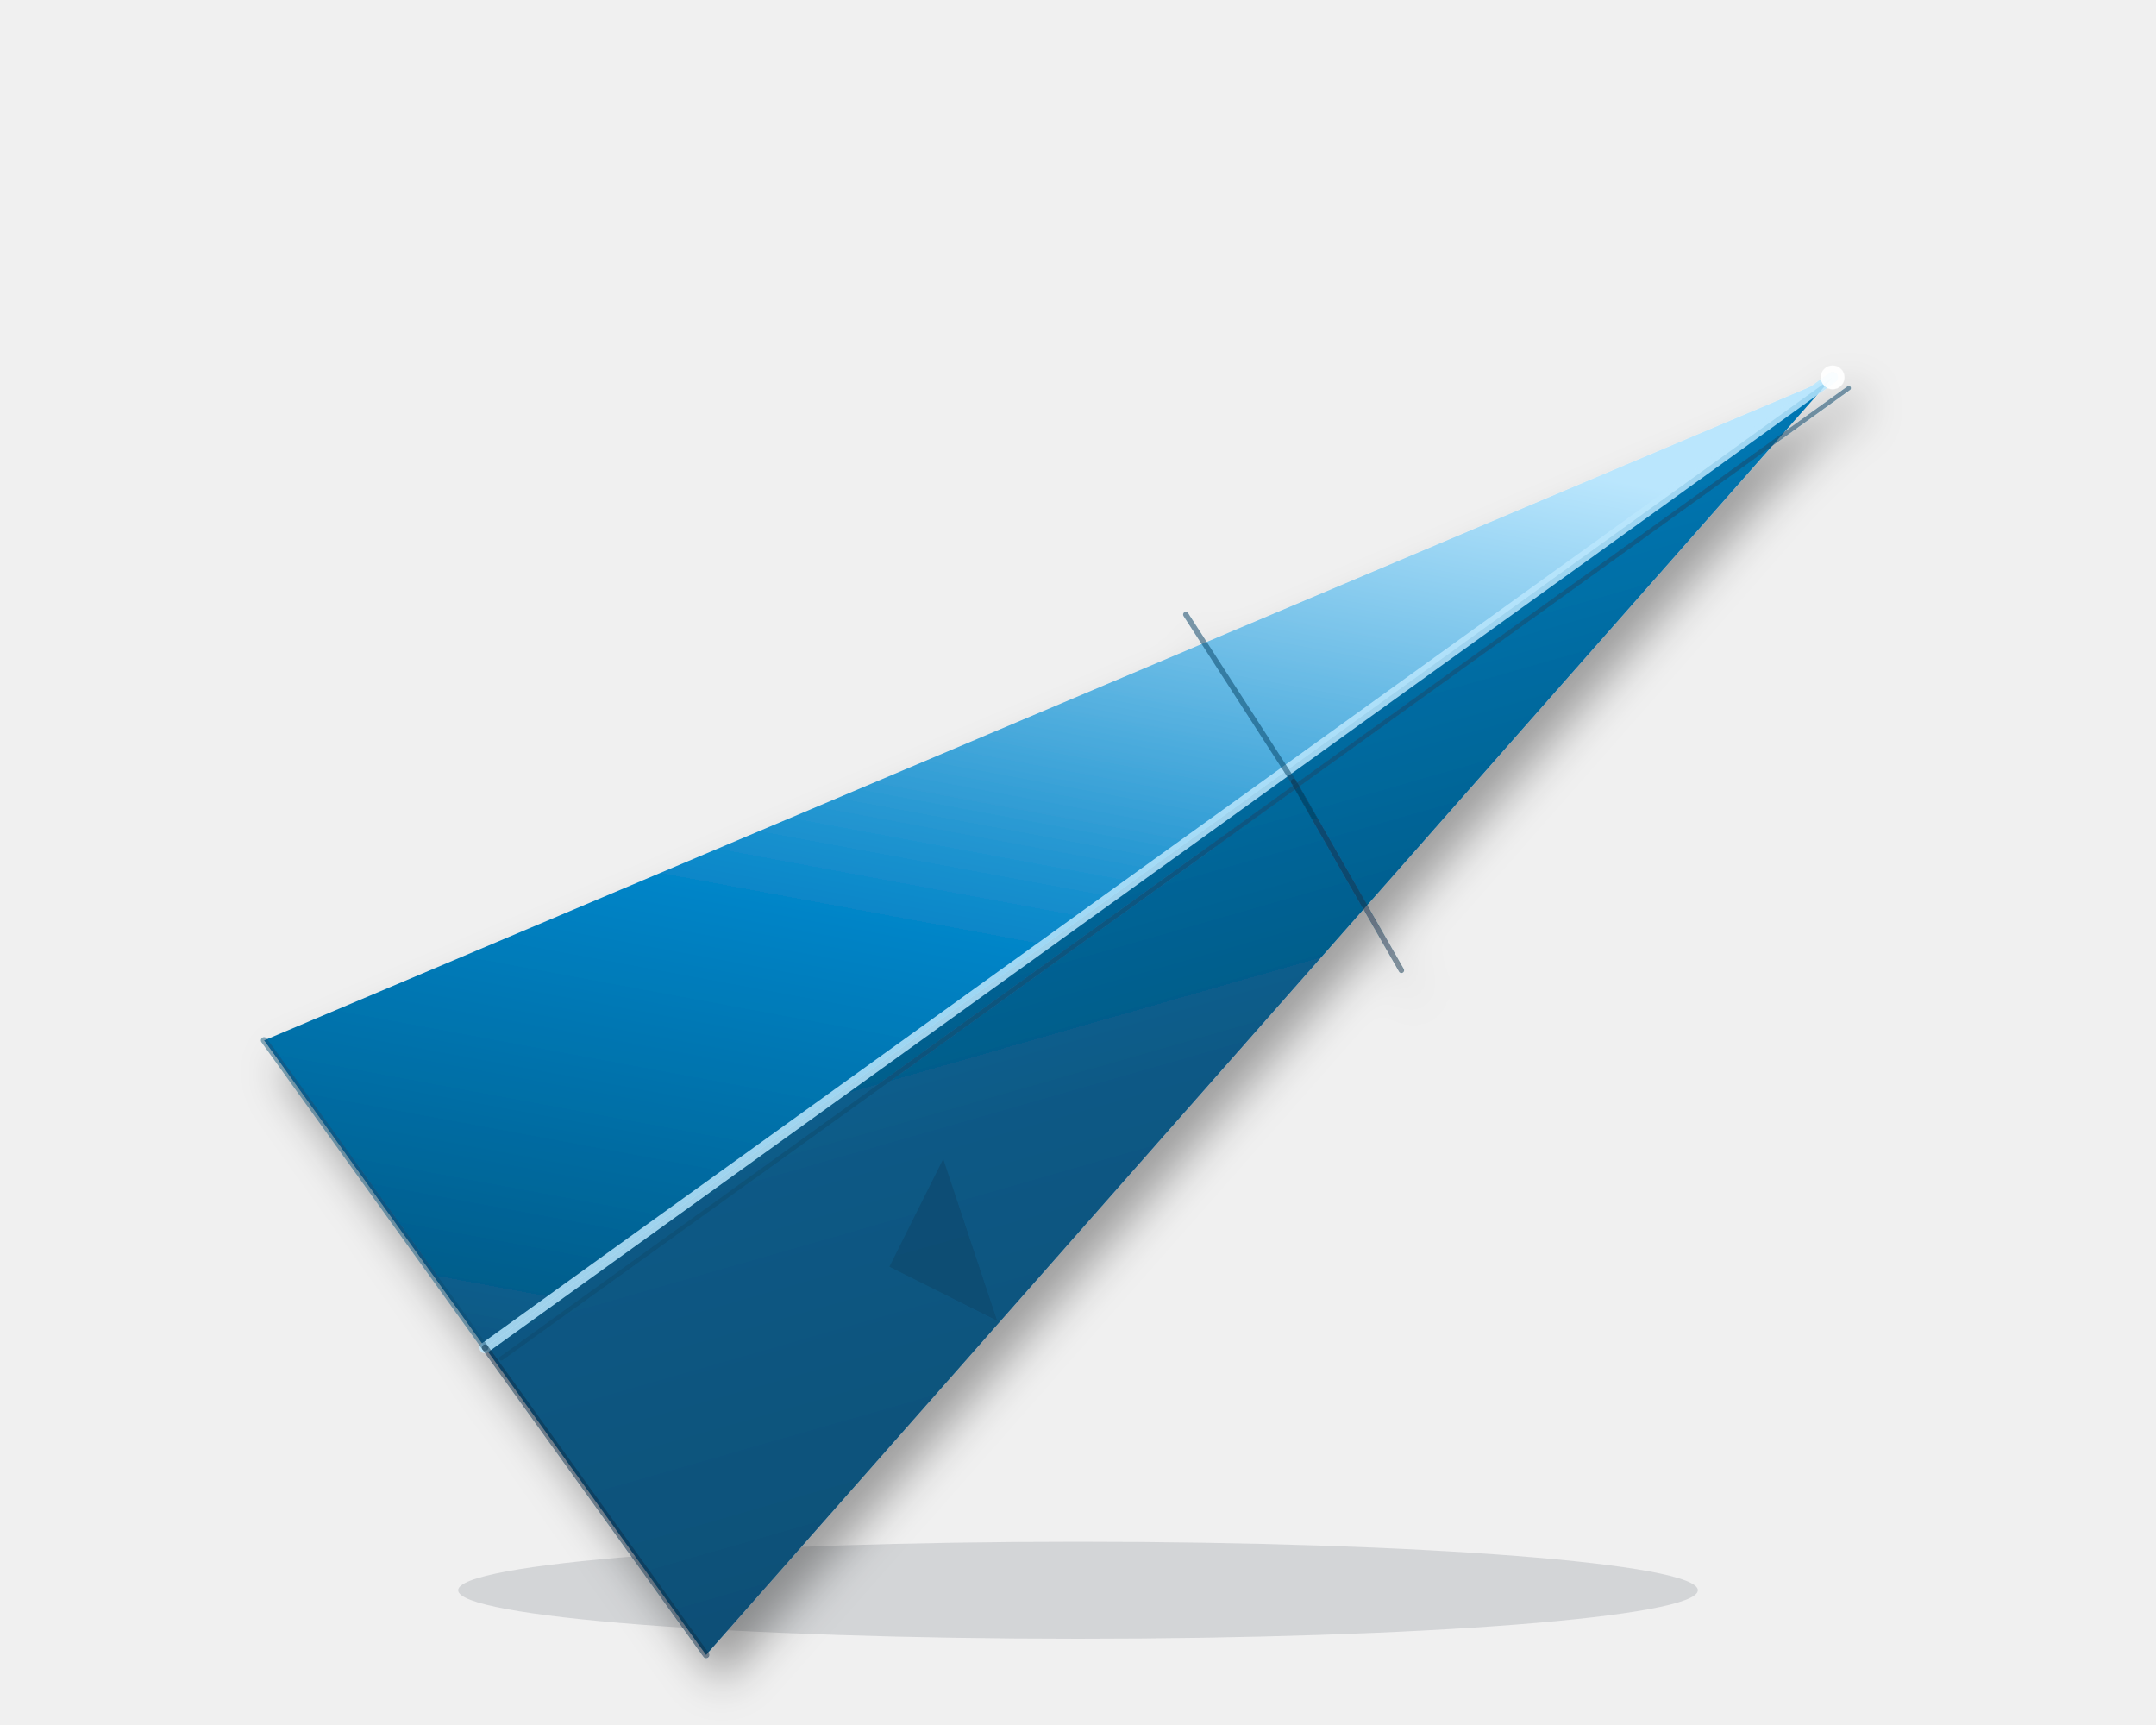
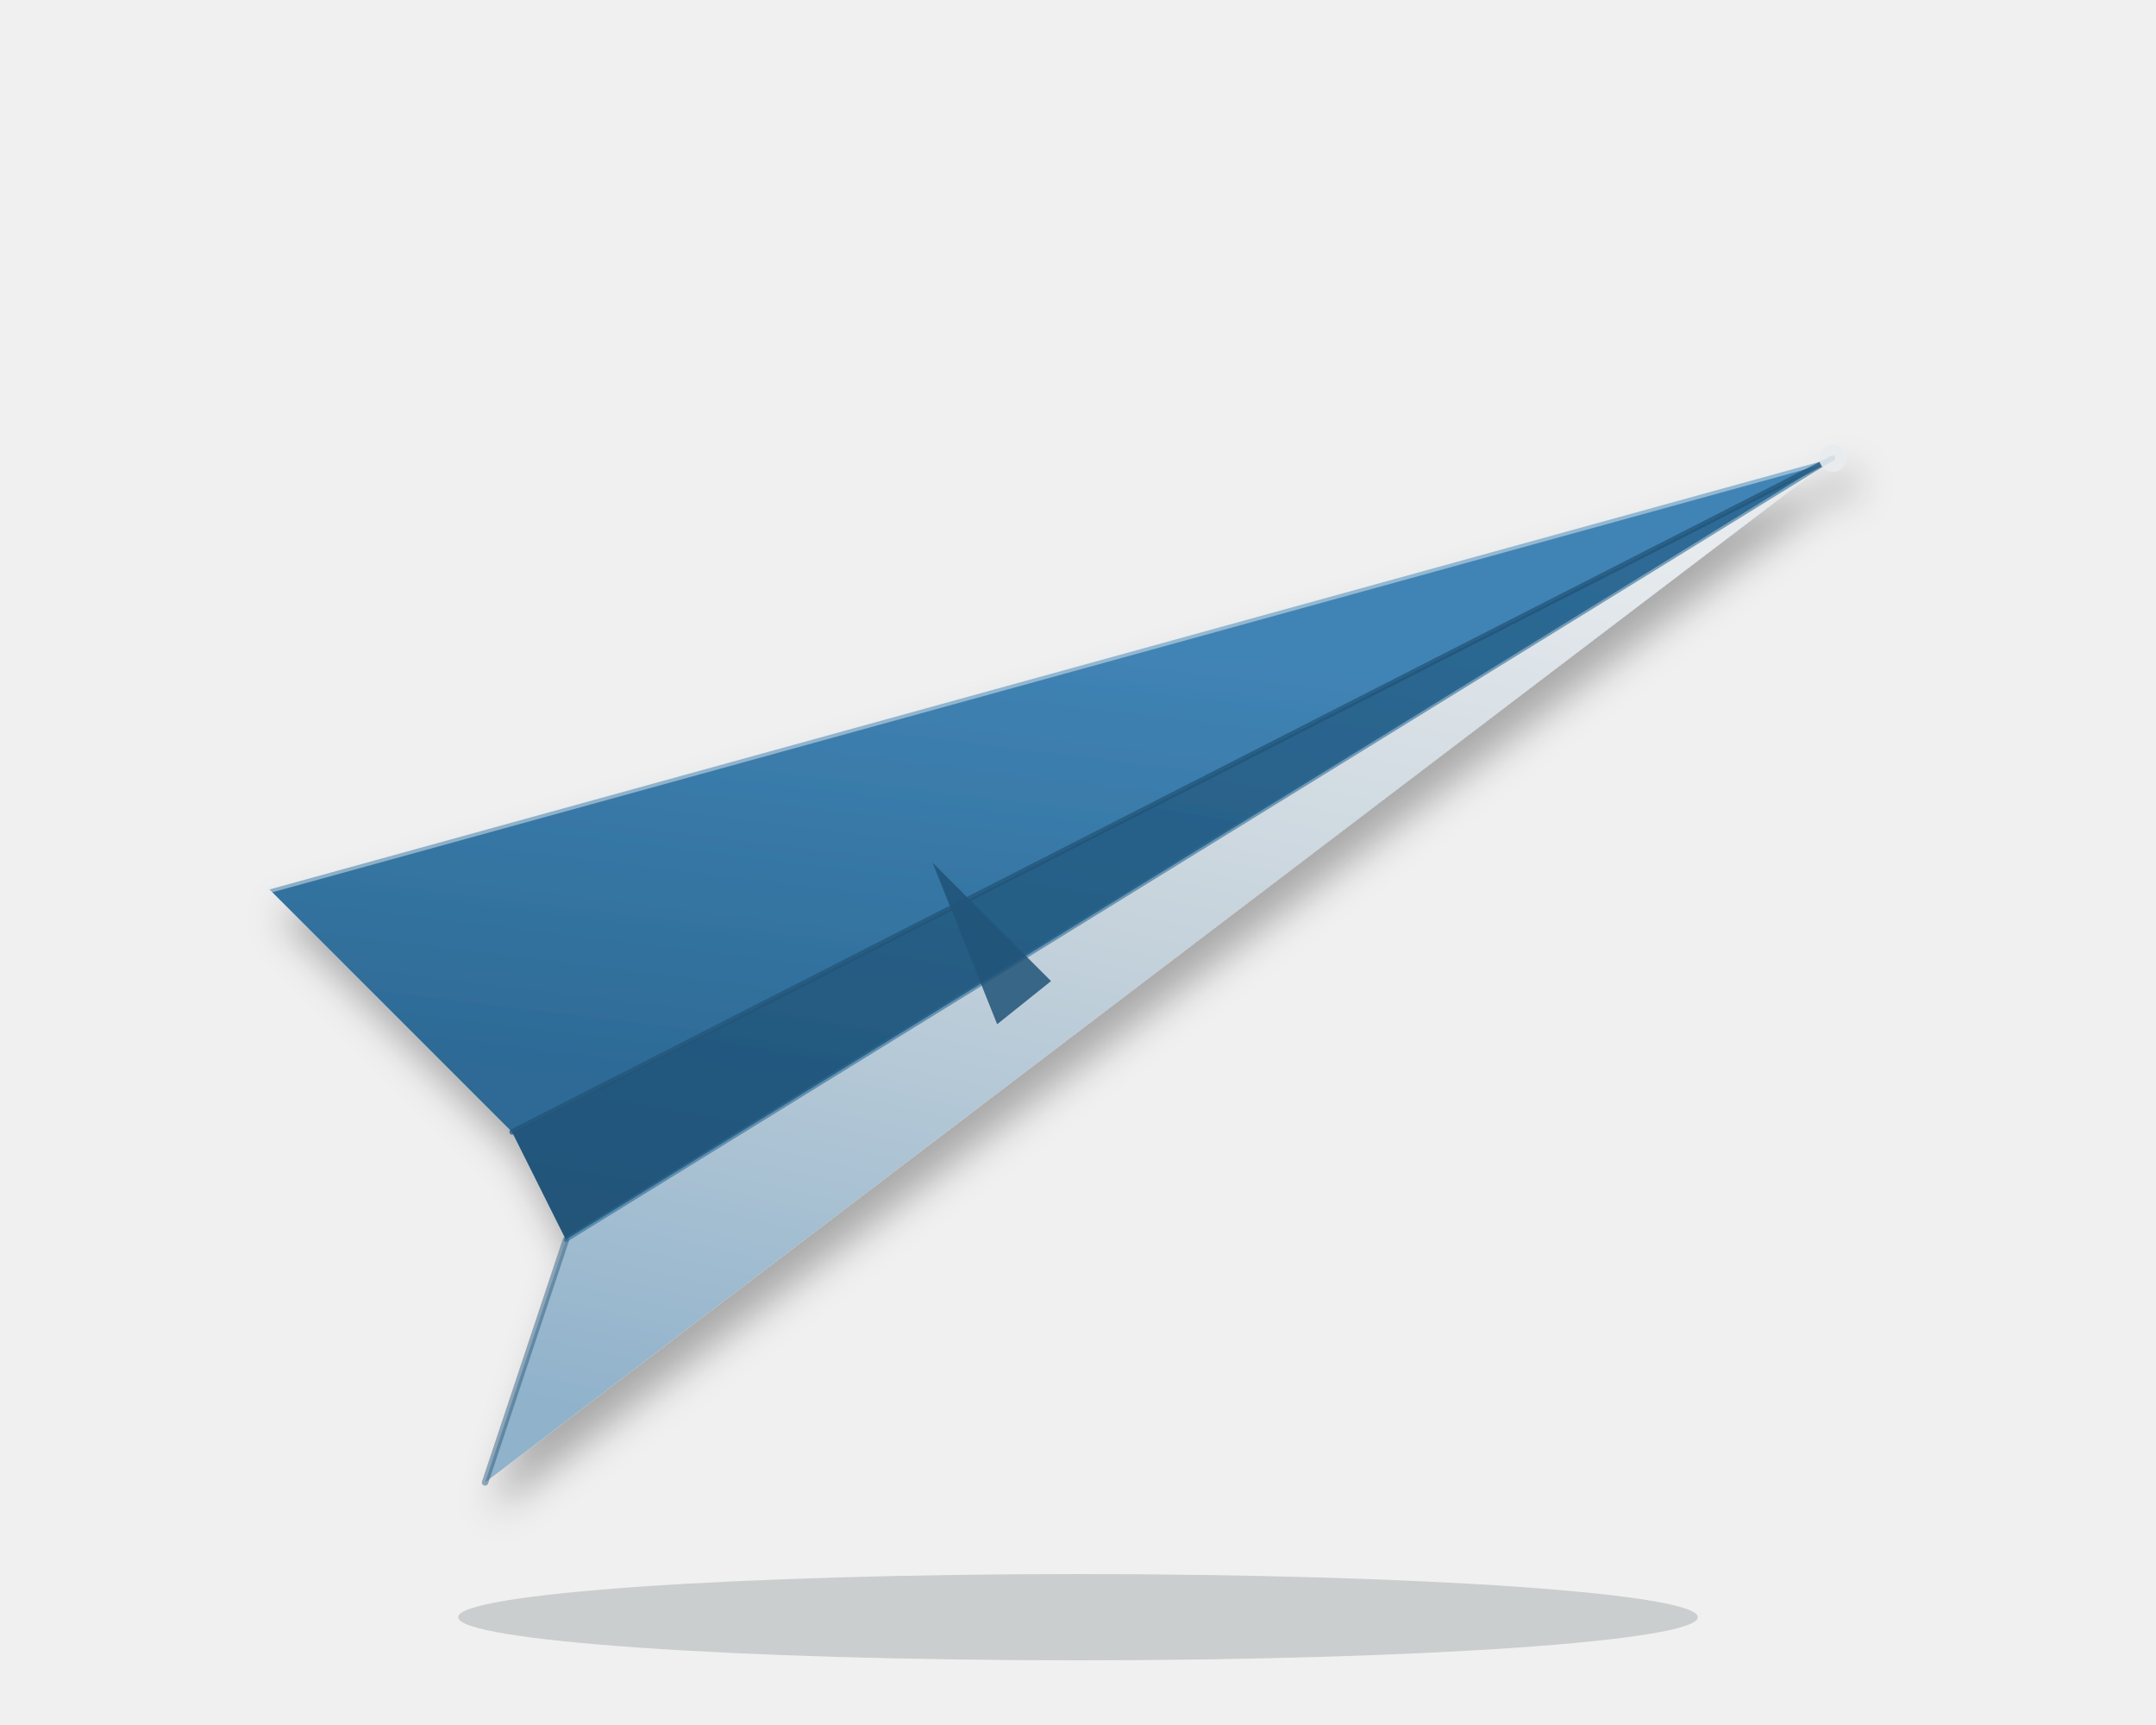
<svg xmlns="http://www.w3.org/2000/svg" viewBox="0 0 400 320" fill="none">
  <defs>
-     <linearGradient id="shark-lw" x1="0.5" y1="0" x2="0.2" y2="1">
-       <stop offset="0" stop-color="#bae6fd" />
-       <stop offset="0.55" stop-color="#0284c7" />
-       <stop offset="1" stop-color="#075985" />
+     <linearGradient id="shark-back" x1="0.3" y1="0.2" x2="0.1" y2="0.9">
+       <stop offset="0" stop-color="hsl(205, 48%, 48%)" />
+       <stop offset="1" stop-color="hsl(205, 54%, 38%)" />
    </linearGradient>
-     <linearGradient id="shark-rw" x1="0.5" y1="0" x2="0.8" y2="1">
-       <stop offset="0" stop-color="#0284c7" />
-       <stop offset="0.5" stop-color="#075985" />
-       <stop offset="1" stop-color="#0c4a6e" />
+     <linearGradient id="shark-fuselage" x1="0.4" y1="0" x2="0.1" y2="1">
+       <stop offset="0" stop-color="hsl(205, 54%, 38%)" />
+       <stop offset="1" stop-color="hsl(205, 57%, 30%)" />
+     </linearGradient>
+     <linearGradient id="shark-front" x1="0.6" y1="0" x2="0.3" y2="1">
+       <stop offset="0" stop-color="hsl(205, 18%, 92%)" />
+       <stop offset="0.45" stop-color="hsl(205, 24%, 82%)" />
+       <stop offset="1" stop-color="hsl(205, 36%, 68%)" />
    </linearGradient>
    <filter id="shark-sh" x="-20%" y="-20%" width="140%" height="140%">
-       <feGaussianBlur in="SourceAlpha" stdDeviation="4" />
-       <feOffset dx="3" dy="5" />
+       <feGaussianBlur in="SourceAlpha" stdDeviation="3.5" />
+       <feOffset dx="2" dy="5" />
      <feComponentTransfer>
-         <feFuncA type="linear" slope="0.35" />
+         <feFuncA type="linear" slope="0.3" />
      </feComponentTransfer>
      <feMerge>
        <feMergeNode />
        <feMergeNode in="SourceGraphic" />
      </feMerge>
    </filter>
  </defs>
-   <ellipse cx="200" cy="295" rx="115" ry="9" fill="#1e293b" opacity="0.14" />
+   <ellipse cx="200" cy="300" rx="115" ry="8" fill="hsl(205, 25%, 18%)" opacity="0.18" />
  <g filter="url(#shark-sh)">
-     <polygon points="340,70 49,193 90,250" fill="url(#shark-lw)" />
-     <polygon points="340,70 90,250 131,307" fill="url(#shark-rw)" />
-     <line x1="340" y1="70" x2="90" y2="250" stroke="#bae6fd" stroke-width="2" stroke-linecap="round" opacity="0.85" />
-     <line x1="343" y1="72" x2="93" y2="252" stroke="#0c4a6e" stroke-width="0.8" stroke-linecap="round" opacity="0.55" />
-     <line x1="220" y1="114" x2="240" y2="145" stroke="#0c4a6e" stroke-width="1" stroke-linecap="round" opacity="0.55" />
-     <line x1="240" y1="145" x2="260" y2="180" stroke="#082f49" stroke-width="1" stroke-linecap="round" opacity="0.5" />
-     <line x1="49" y1="193" x2="90" y2="250" stroke="#0c4a6e" stroke-width="1.2" stroke-linecap="round" opacity="0.45" />
-     <line x1="90" y1="250" x2="131" y2="307" stroke="#082f49" stroke-width="1.2" stroke-linecap="round" opacity="0.5" />
-     <circle cx="340" cy="70" r="2.2" fill="#ffffff" opacity="0.9" />
-     <polygon points="165,235 175,215 185,245" fill="#0c4a6e" opacity="0.7" />
+     <polygon points="340,85 50,165 95,210" fill="url(#shark-back)" />
+     <polygon points="340,85 95,210 105,230" fill="url(#shark-fuselage)" />
+     <polygon points="340,85 105,230 90,275" fill="url(#shark-front)" />
+     <line x1="340" y1="85" x2="50" y2="165" stroke="hsl(205, 18%, 92%)" stroke-width="1.3" stroke-linecap="round" opacity="0.5" />
+     <line x1="340" y1="85" x2="95" y2="210" stroke="hsl(205, 57%, 30%)" stroke-width="1" stroke-linecap="round" opacity="0.75" />
+     <line x1="340" y1="85" x2="105" y2="230" stroke="hsl(205, 54%, 38%)" stroke-width="0.8" stroke-linecap="round" opacity="0.6" />
+     <line x1="105" y1="230" x2="90" y2="275" stroke="hsl(205, 57%, 30%)" stroke-width="1.2" stroke-linecap="round" opacity="0.45" />
+     <circle cx="340" cy="85" r="2.5" fill="hsl(205, 18%, 92%)" opacity="0.9" />
+     <polygon points="185,190 173,160 195,182" fill="hsl(205, 57%, 30%)" opacity="0.85" />
  </g>
</svg>
